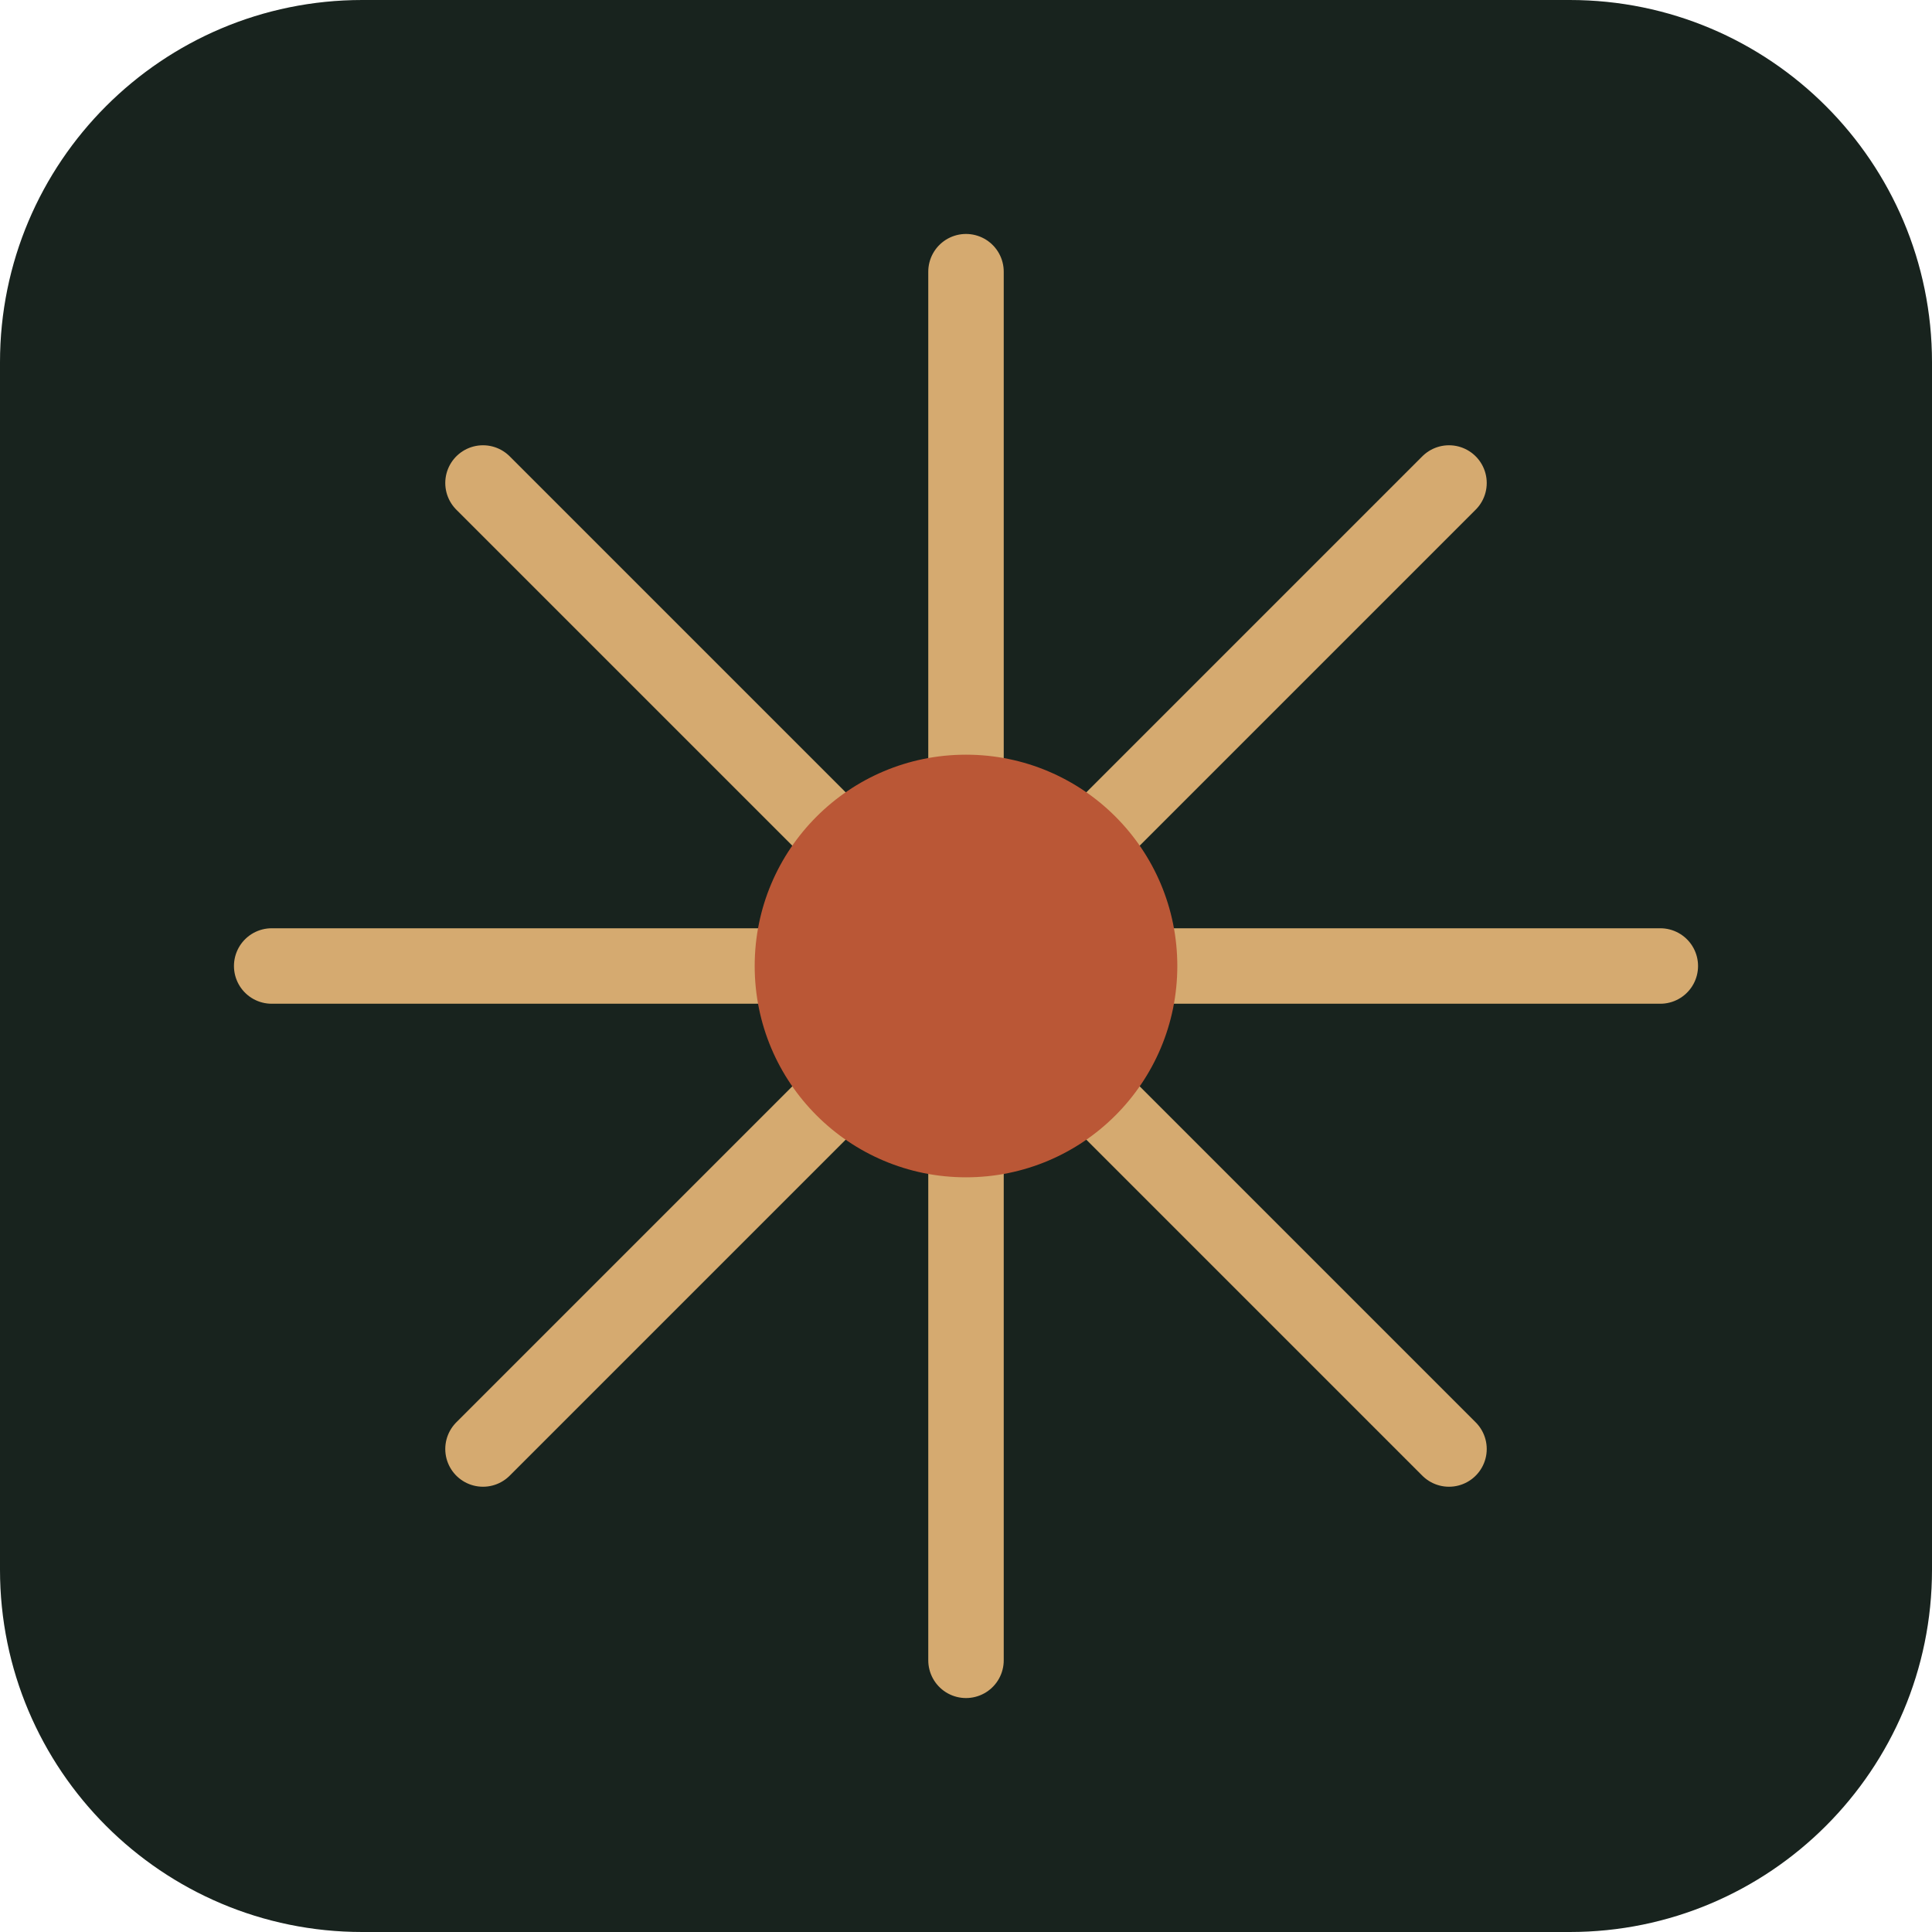
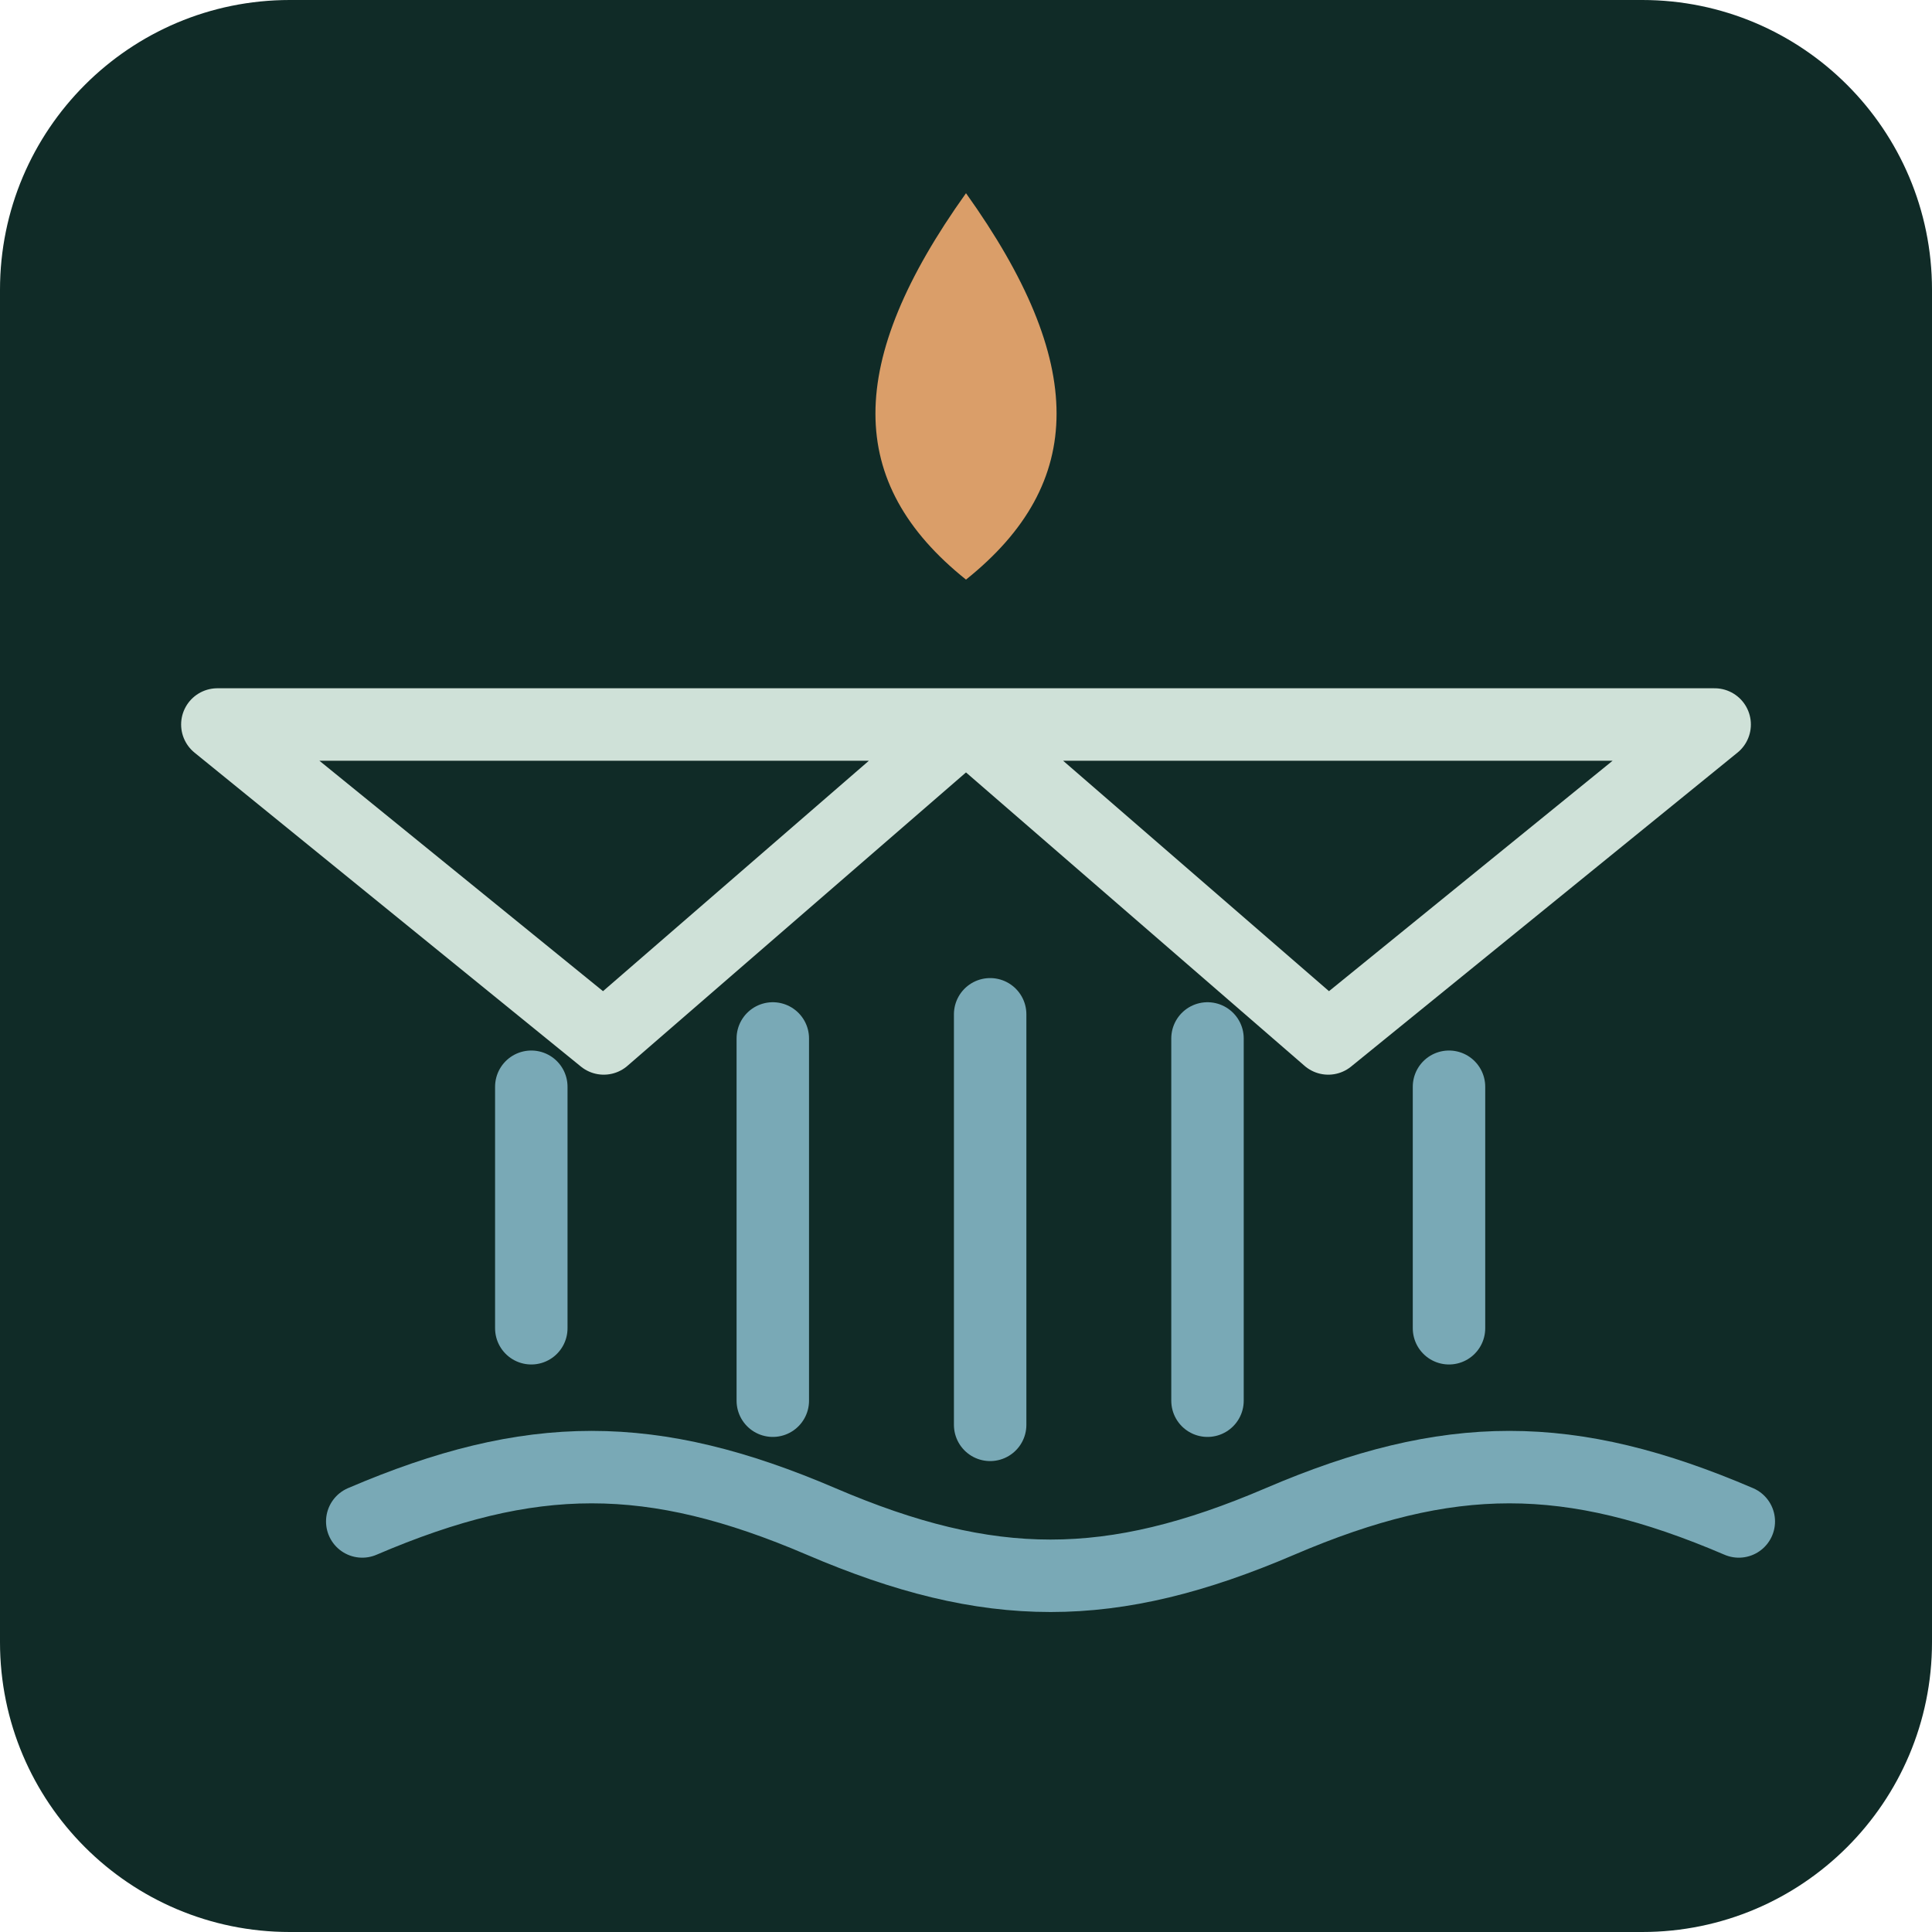
- <svg xmlns="http://www.w3.org/2000/svg" viewBox="0 0 64 64">
-   <rect width="64" height="64" rx="12" fill="#18231e" />
-   <path d="M32 9v46M9 32h46M16 16l32 32M48 16 16 48" stroke="#d5aa70" stroke-width="2.5" stroke-linecap="round" />
-   <circle cx="32" cy="32" r="7" fill="#ba5736" />
+ <svg xmlns="http://www.w3.org/2000/svg" viewBox="0 0 80 80" fill="none">
+   <rect width="80" height="80" rx="12" fill="#102B27" />
+   <path d="M9 30H71M9 30L25 43L40 30L55 43L71 30" stroke="#CFE1D8" stroke-width="3" stroke-linecap="round" stroke-linejoin="round" />
+   <path d="M22 45V55M32 43V58M41 42V59M50 43V58M60 45V55" stroke="#79A9B6" stroke-width="3" stroke-linecap="round" />
+   <path d="M15 63C22 60 27 60 34 63C41 66 46 66 53 63C60 60 65 60 72 63" stroke="#79A9B6" stroke-width="3" stroke-linecap="round" />
+   <path d="M40 8C45 15 45 20 40 24C35 20 35 15 40 8Z" fill="#DA9E69" />
</svg>
